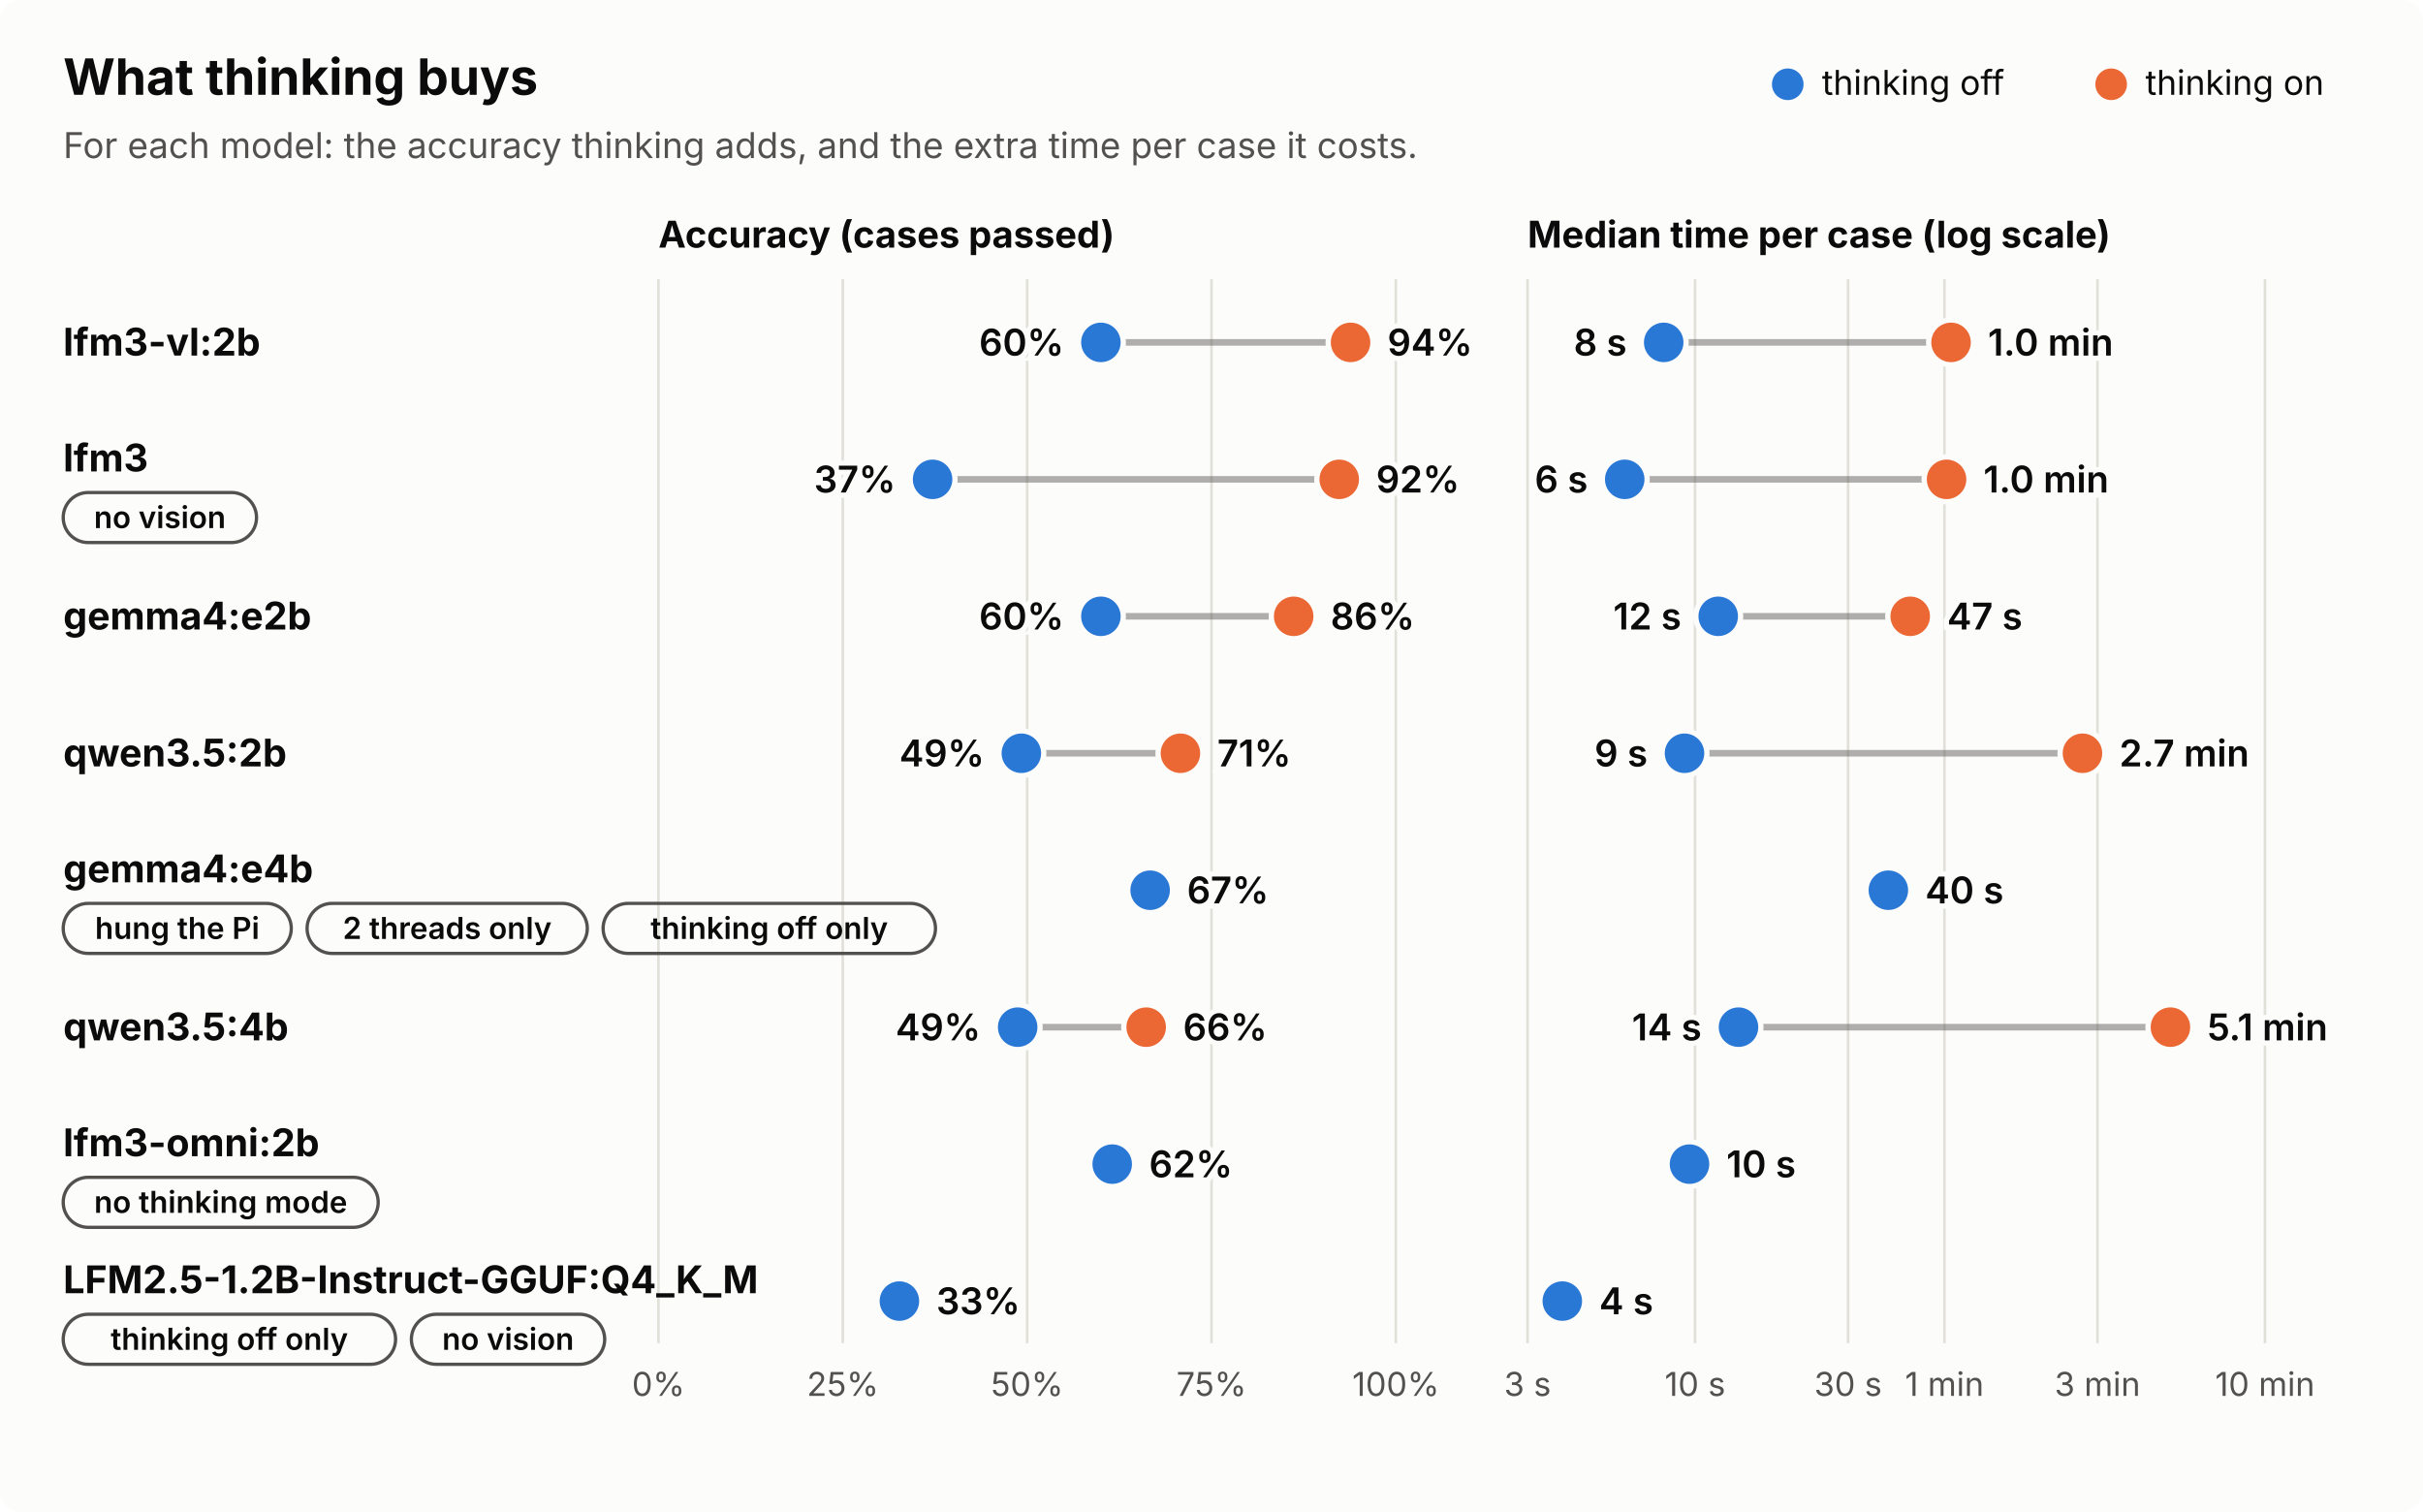
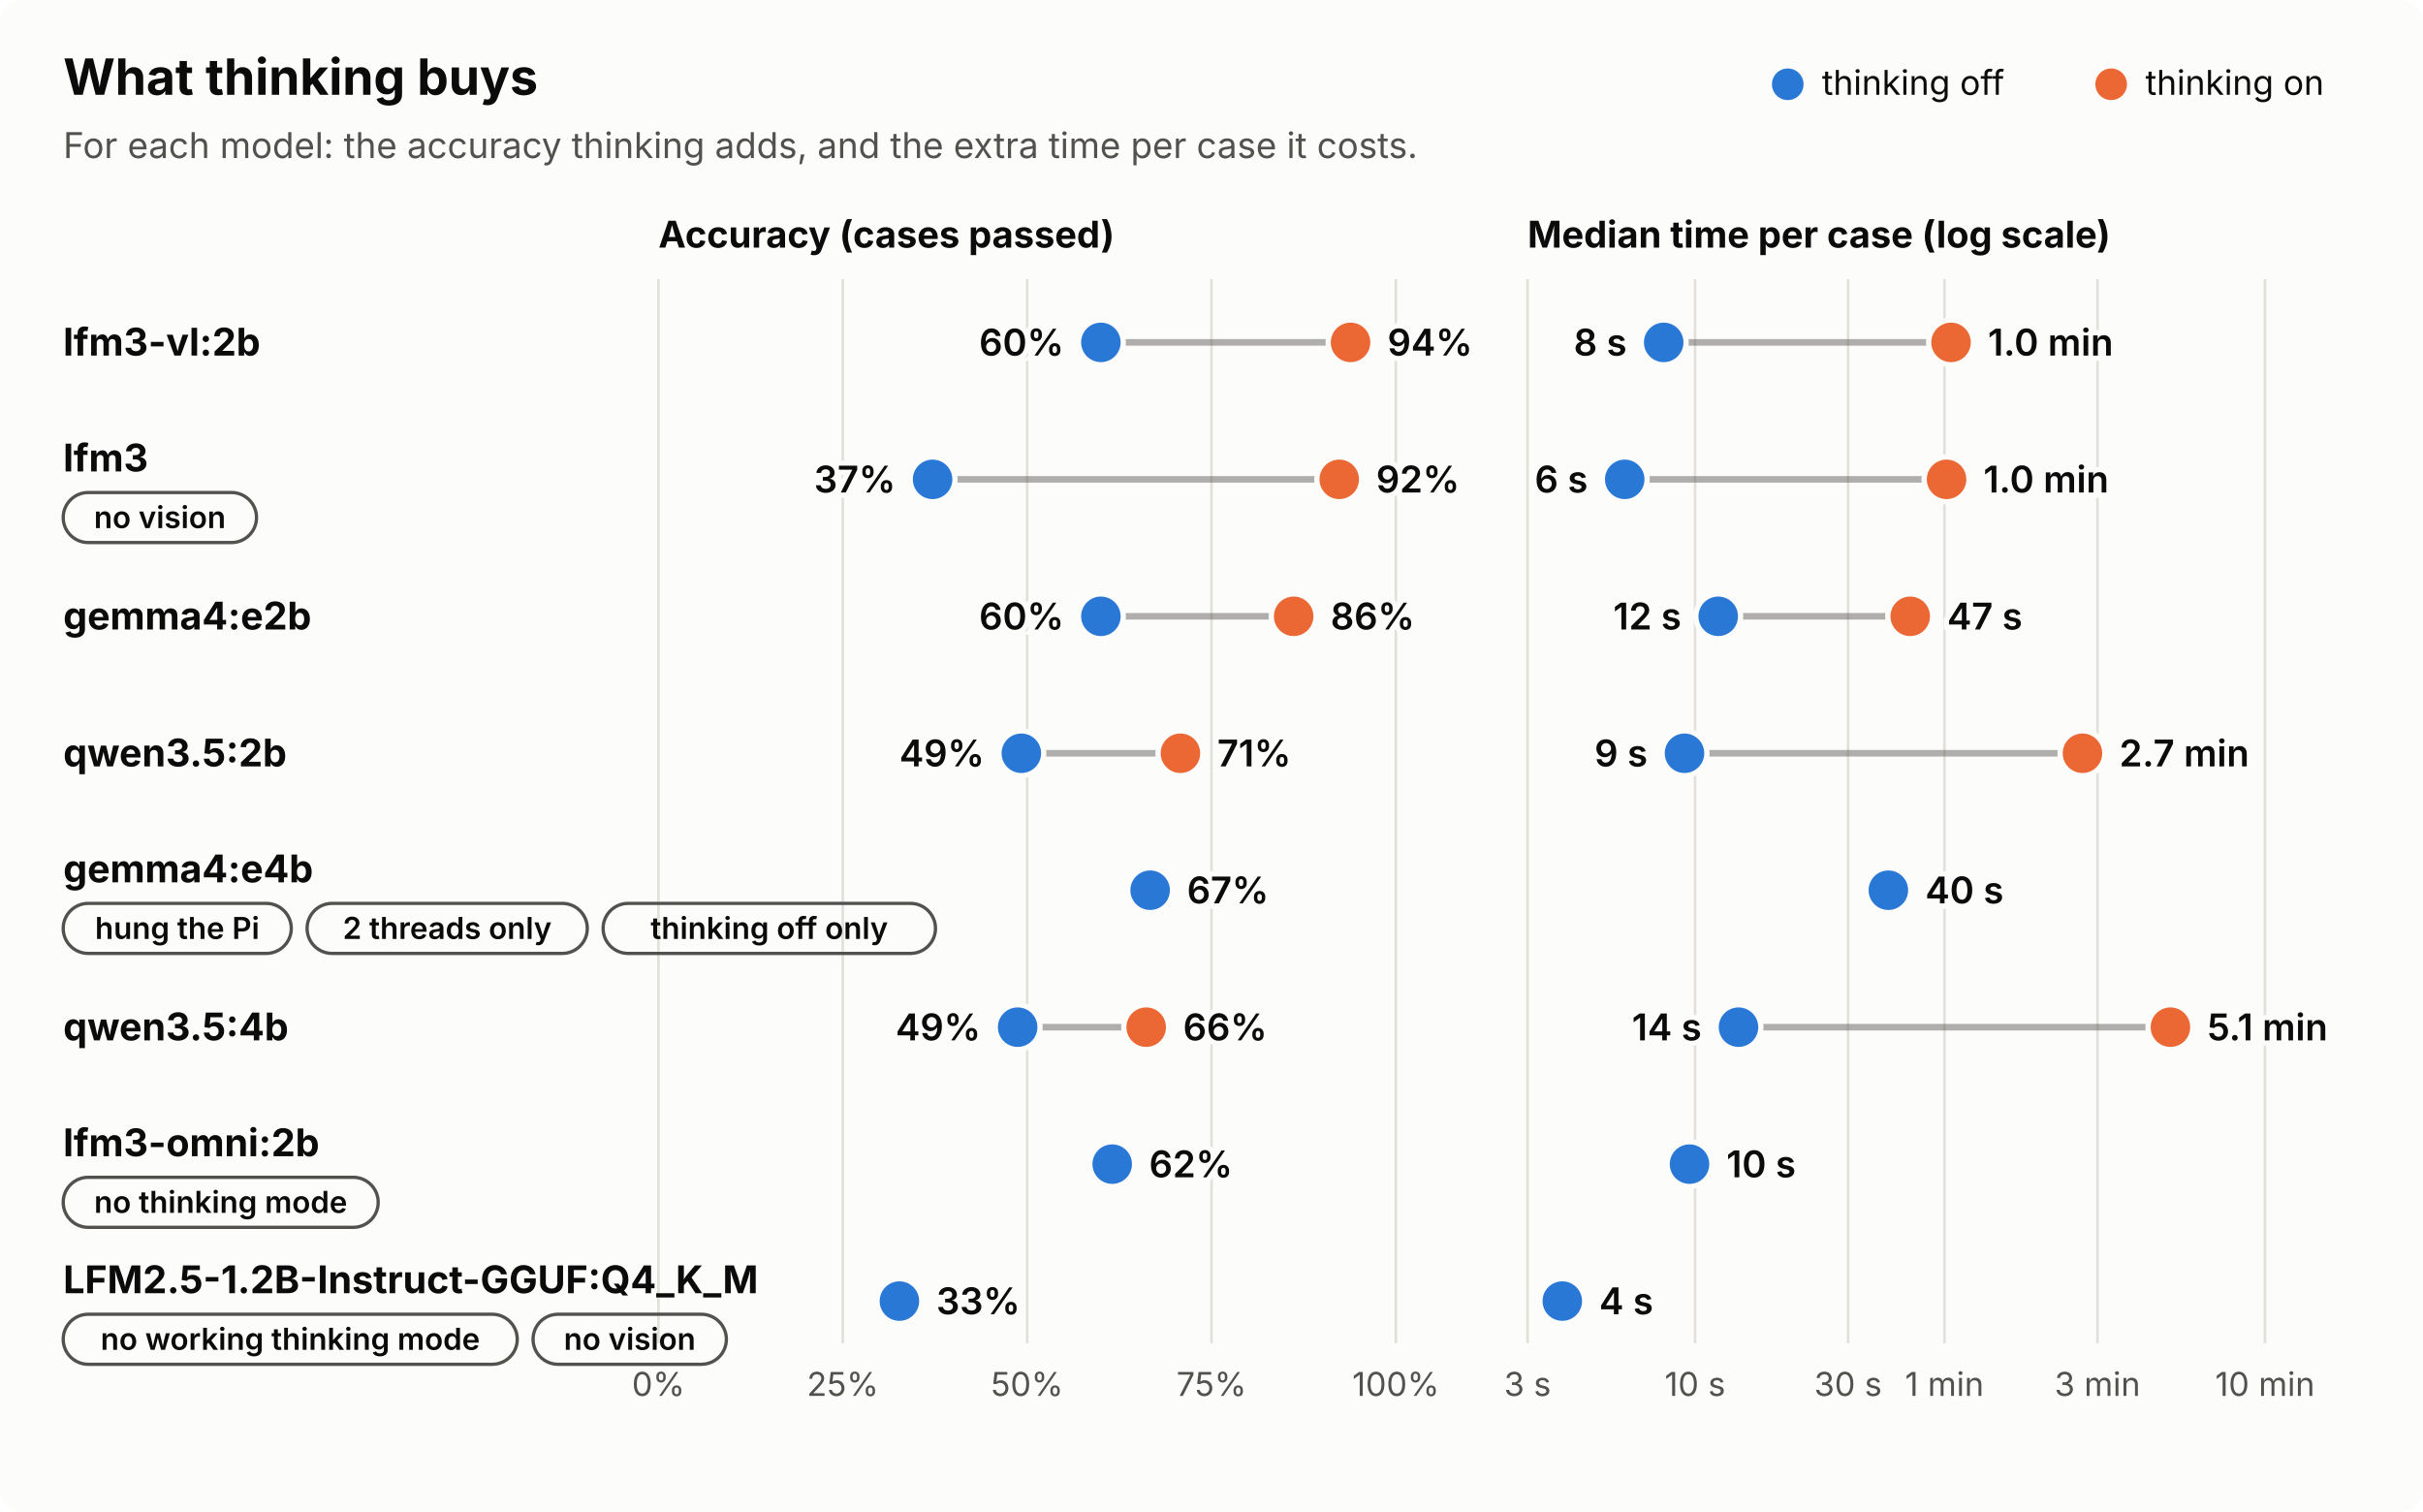
<svg xmlns="http://www.w3.org/2000/svg" width="920" height="574" viewBox="0 0 920 574" role="img" aria-label="What thinking buys">
  <rect width="920" height="574" rx="8" fill="#fcfcfb" />
  <text x="24.0" y="36.0" font-size="19" font-weight="700" text-anchor="start" fill="#0b0b0b" font-family="system-ui, -apple-system, Segoe UI, sans-serif">What thinking buys</text>
  <text x="24.0" y="60.0" font-size="13.5" font-weight="normal" text-anchor="start" fill="#52514e" font-family="system-ui, -apple-system, Segoe UI, sans-serif">For each model: the accuracy thinking adds, and the extra time per case it costs.</text>
  <circle cx="678.8" cy="32.0" r="7" fill="#2a78d6" stroke="#fcfcfb" stroke-width="2" />
  <text x="691.8" y="36.0" font-size="13" font-weight="normal" text-anchor="start" fill="#0b0b0b" font-family="system-ui, -apple-system, Segoe UI, sans-serif">thinking off</text>
  <circle cx="801.6" cy="32.0" r="7" fill="#eb6834" stroke="#fcfcfb" stroke-width="2" />
  <text x="814.6" y="36.0" font-size="13" font-weight="normal" text-anchor="start" fill="#0b0b0b" font-family="system-ui, -apple-system, Segoe UI, sans-serif">thinking on</text>
  <text x="250.0" y="94.0" font-size="14" font-weight="700" text-anchor="start" fill="#0b0b0b" font-family="system-ui, -apple-system, Segoe UI, sans-serif">Accuracy (cases passed)</text>
  <text x="580.0" y="94.0" font-size="14" font-weight="700" text-anchor="start" fill="#0b0b0b" font-family="system-ui, -apple-system, Segoe UI, sans-serif">Median time per case (log scale)</text>
  <line x1="250.0" y1="106.0" x2="250.0" y2="510.0" stroke="#e1e0d9" stroke-width="1" />
  <text x="250.0" y="530.0" font-size="12.5" font-weight="normal" text-anchor="middle" fill="#52514e" font-family="system-ui, -apple-system, Segoe UI, sans-serif">0%</text>
  <line x1="320.0" y1="106.0" x2="320.0" y2="510.0" stroke="#e1e0d9" stroke-width="1" />
  <text x="320.0" y="530.0" font-size="12.5" font-weight="normal" text-anchor="middle" fill="#52514e" font-family="system-ui, -apple-system, Segoe UI, sans-serif">25%</text>
  <line x1="390.0" y1="106.0" x2="390.0" y2="510.0" stroke="#e1e0d9" stroke-width="1" />
  <text x="390.0" y="530.0" font-size="12.5" font-weight="normal" text-anchor="middle" fill="#52514e" font-family="system-ui, -apple-system, Segoe UI, sans-serif">50%</text>
  <line x1="460.0" y1="106.0" x2="460.0" y2="510.0" stroke="#e1e0d9" stroke-width="1" />
  <text x="460.0" y="530.0" font-size="12.5" font-weight="normal" text-anchor="middle" fill="#52514e" font-family="system-ui, -apple-system, Segoe UI, sans-serif">75%</text>
  <line x1="530.0" y1="106.0" x2="530.0" y2="510.0" stroke="#e1e0d9" stroke-width="1" />
  <text x="530.0" y="530.0" font-size="12.5" font-weight="normal" text-anchor="middle" fill="#52514e" font-family="system-ui, -apple-system, Segoe UI, sans-serif">100%</text>
  <line x1="580.0" y1="106.0" x2="580.0" y2="510.0" stroke="#e1e0d9" stroke-width="1" />
  <text x="580.0" y="530.0" font-size="12.5" font-weight="normal" text-anchor="middle" fill="#52514e" font-family="system-ui, -apple-system, Segoe UI, sans-serif">3 s</text>
  <line x1="643.6" y1="106.0" x2="643.6" y2="510.0" stroke="#e1e0d9" stroke-width="1" />
  <text x="643.6" y="530.0" font-size="12.5" font-weight="normal" text-anchor="middle" fill="#52514e" font-family="system-ui, -apple-system, Segoe UI, sans-serif">10 s</text>
  <line x1="701.7" y1="106.0" x2="701.7" y2="510.0" stroke="#e1e0d9" stroke-width="1" />
  <text x="701.7" y="530.0" font-size="12.5" font-weight="normal" text-anchor="middle" fill="#52514e" font-family="system-ui, -apple-system, Segoe UI, sans-serif">30 s</text>
  <line x1="738.3" y1="106.0" x2="738.3" y2="510.0" stroke="#e1e0d9" stroke-width="1" />
  <text x="738.3" y="530.0" font-size="12.5" font-weight="normal" text-anchor="middle" fill="#52514e" font-family="system-ui, -apple-system, Segoe UI, sans-serif">1 min</text>
  <line x1="796.4" y1="106.0" x2="796.4" y2="510.0" stroke="#e1e0d9" stroke-width="1" />
  <text x="796.4" y="530.0" font-size="12.5" font-weight="normal" text-anchor="middle" fill="#52514e" font-family="system-ui, -apple-system, Segoe UI, sans-serif">3 min</text>
  <line x1="860.0" y1="106.0" x2="860.0" y2="510.0" stroke="#e1e0d9" stroke-width="1" />
  <text x="860.0" y="530.0" font-size="12.5" font-weight="normal" text-anchor="middle" fill="#52514e" font-family="system-ui, -apple-system, Segoe UI, sans-serif">10 min</text>
  <text x="24.0" y="135.0" font-size="14.5" font-weight="700" text-anchor="start" fill="#0b0b0b" font-family="system-ui, -apple-system, Segoe UI, sans-serif">lfm3-vl:2b</text>
  <line x1="418.0" y1="130.0" x2="512.8" y2="130.0" stroke="#52514e" stroke-width="2.5" stroke-opacity="0.45" />
  <circle cx="418.0" cy="130.0" r="8.5" fill="#2a78d6" stroke="#fcfcfb" stroke-width="2" />
  <circle cx="512.8" cy="130.0" r="8.5" fill="#eb6834" stroke="#fcfcfb" stroke-width="2" />
  <text x="404.0" y="135.0" font-size="14" font-weight="600" text-anchor="end" fill="#0b0b0b" stroke="#fcfcfb" stroke-width="4" paint-order="stroke" font-family="system-ui, -apple-system, Segoe UI, sans-serif">60%</text>
  <text x="526.8" y="135.0" font-size="14" font-weight="600" text-anchor="start" fill="#0b0b0b" stroke="#fcfcfb" stroke-width="4" paint-order="stroke" font-family="system-ui, -apple-system, Segoe UI, sans-serif">94%</text>
  <line x1="631.7" y1="130.0" x2="740.8" y2="130.0" stroke="#52514e" stroke-width="2.5" stroke-opacity="0.45" />
  <circle cx="631.7" cy="130.0" r="8.5" fill="#2a78d6" stroke="#fcfcfb" stroke-width="2" />
  <circle cx="740.8" cy="130.0" r="8.5" fill="#eb6834" stroke="#fcfcfb" stroke-width="2" />
  <text x="617.7" y="135.0" font-size="14" font-weight="600" text-anchor="end" fill="#0b0b0b" stroke="#fcfcfb" stroke-width="4" paint-order="stroke" font-family="system-ui, -apple-system, Segoe UI, sans-serif">8 s</text>
  <text x="754.8" y="135.0" font-size="14" font-weight="600" text-anchor="start" fill="#0b0b0b" stroke="#fcfcfb" stroke-width="4" paint-order="stroke" font-family="system-ui, -apple-system, Segoe UI, sans-serif">1.0 min</text>
  <text x="24.0" y="179.0" font-size="14.5" font-weight="700" text-anchor="start" fill="#0b0b0b" font-family="system-ui, -apple-system, Segoe UI, sans-serif">lfm3</text>
  <rect x="24.0" y="187.0" width="73.4" height="19" rx="9.5" fill="none" stroke="#52514e" stroke-width="1.25" />
  <text x="60.7" y="200.5" font-size="11.5" font-weight="600" text-anchor="middle" fill="#0b0b0b" font-family="system-ui, -apple-system, Segoe UI, sans-serif">no vision</text>
  <line x1="354.1" y1="182.0" x2="508.5" y2="182.0" stroke="#52514e" stroke-width="2.5" stroke-opacity="0.45" />
  <circle cx="354.1" cy="182.0" r="8.5" fill="#2a78d6" stroke="#fcfcfb" stroke-width="2" />
  <circle cx="508.5" cy="182.0" r="8.5" fill="#eb6834" stroke="#fcfcfb" stroke-width="2" />
  <text x="340.1" y="187.0" font-size="14" font-weight="600" text-anchor="end" fill="#0b0b0b" stroke="#fcfcfb" stroke-width="4" paint-order="stroke" font-family="system-ui, -apple-system, Segoe UI, sans-serif">37%</text>
  <text x="522.5" y="187.0" font-size="14" font-weight="600" text-anchor="start" fill="#0b0b0b" stroke="#fcfcfb" stroke-width="4" paint-order="stroke" font-family="system-ui, -apple-system, Segoe UI, sans-serif">92%</text>
  <line x1="616.9" y1="182.0" x2="739.1" y2="182.0" stroke="#52514e" stroke-width="2.5" stroke-opacity="0.45" />
  <circle cx="616.9" cy="182.0" r="8.5" fill="#2a78d6" stroke="#fcfcfb" stroke-width="2" />
  <circle cx="739.1" cy="182.0" r="8.5" fill="#eb6834" stroke="#fcfcfb" stroke-width="2" />
  <text x="602.9" y="187.0" font-size="14" font-weight="600" text-anchor="end" fill="#0b0b0b" stroke="#fcfcfb" stroke-width="4" paint-order="stroke" font-family="system-ui, -apple-system, Segoe UI, sans-serif">6 s</text>
  <text x="753.1" y="187.0" font-size="14" font-weight="600" text-anchor="start" fill="#0b0b0b" stroke="#fcfcfb" stroke-width="4" paint-order="stroke" font-family="system-ui, -apple-system, Segoe UI, sans-serif">1.0 min</text>
  <text x="24.0" y="239.0" font-size="14.5" font-weight="700" text-anchor="start" fill="#0b0b0b" font-family="system-ui, -apple-system, Segoe UI, sans-serif">gemma4:e2b</text>
  <line x1="418.0" y1="234.0" x2="491.2" y2="234.0" stroke="#52514e" stroke-width="2.5" stroke-opacity="0.45" />
  <circle cx="418.0" cy="234.0" r="8.5" fill="#2a78d6" stroke="#fcfcfb" stroke-width="2" />
  <circle cx="491.2" cy="234.0" r="8.5" fill="#eb6834" stroke="#fcfcfb" stroke-width="2" />
  <text x="404.0" y="239.0" font-size="14" font-weight="600" text-anchor="end" fill="#0b0b0b" stroke="#fcfcfb" stroke-width="4" paint-order="stroke" font-family="system-ui, -apple-system, Segoe UI, sans-serif">60%</text>
  <text x="505.2" y="239.0" font-size="14" font-weight="600" text-anchor="start" fill="#0b0b0b" stroke="#fcfcfb" stroke-width="4" paint-order="stroke" font-family="system-ui, -apple-system, Segoe UI, sans-serif">86%</text>
  <line x1="652.4" y1="234.0" x2="725.3" y2="234.0" stroke="#52514e" stroke-width="2.5" stroke-opacity="0.45" />
  <circle cx="652.4" cy="234.0" r="8.5" fill="#2a78d6" stroke="#fcfcfb" stroke-width="2" />
  <circle cx="725.3" cy="234.0" r="8.5" fill="#eb6834" stroke="#fcfcfb" stroke-width="2" />
  <text x="638.4" y="239.0" font-size="14" font-weight="600" text-anchor="end" fill="#0b0b0b" stroke="#fcfcfb" stroke-width="4" paint-order="stroke" font-family="system-ui, -apple-system, Segoe UI, sans-serif">12 s</text>
  <text x="739.3" y="239.0" font-size="14" font-weight="600" text-anchor="start" fill="#0b0b0b" stroke="#fcfcfb" stroke-width="4" paint-order="stroke" font-family="system-ui, -apple-system, Segoe UI, sans-serif">47 s</text>
  <text x="24.0" y="291.0" font-size="14.5" font-weight="700" text-anchor="start" fill="#0b0b0b" font-family="system-ui, -apple-system, Segoe UI, sans-serif">qwen3.5:2b</text>
  <line x1="387.8" y1="286.0" x2="448.2" y2="286.0" stroke="#52514e" stroke-width="2.5" stroke-opacity="0.45" />
  <circle cx="387.8" cy="286.0" r="8.5" fill="#2a78d6" stroke="#fcfcfb" stroke-width="2" />
  <circle cx="448.2" cy="286.0" r="8.5" fill="#eb6834" stroke="#fcfcfb" stroke-width="2" />
  <text x="373.8" y="291.0" font-size="14" font-weight="600" text-anchor="end" fill="#0b0b0b" stroke="#fcfcfb" stroke-width="4" paint-order="stroke" font-family="system-ui, -apple-system, Segoe UI, sans-serif">49%</text>
  <text x="462.2" y="291.0" font-size="14" font-weight="600" text-anchor="start" fill="#0b0b0b" stroke="#fcfcfb" stroke-width="4" paint-order="stroke" font-family="system-ui, -apple-system, Segoe UI, sans-serif">71%</text>
  <line x1="639.6" y1="286.0" x2="790.7" y2="286.0" stroke="#52514e" stroke-width="2.5" stroke-opacity="0.45" />
  <circle cx="639.6" cy="286.0" r="8.5" fill="#2a78d6" stroke="#fcfcfb" stroke-width="2" />
  <circle cx="790.7" cy="286.0" r="8.5" fill="#eb6834" stroke="#fcfcfb" stroke-width="2" />
  <text x="625.6" y="291.0" font-size="14" font-weight="600" text-anchor="end" fill="#0b0b0b" stroke="#fcfcfb" stroke-width="4" paint-order="stroke" font-family="system-ui, -apple-system, Segoe UI, sans-serif">9 s</text>
  <text x="804.7" y="291.0" font-size="14" font-weight="600" text-anchor="start" fill="#0b0b0b" stroke="#fcfcfb" stroke-width="4" paint-order="stroke" font-family="system-ui, -apple-system, Segoe UI, sans-serif">2.7 min</text>
  <text x="24.0" y="335.0" font-size="14.5" font-weight="700" text-anchor="start" fill="#0b0b0b" font-family="system-ui, -apple-system, Segoe UI, sans-serif">gemma4:e4b</text>
  <rect x="24.0" y="343.0" width="86.6" height="19" rx="9.5" fill="none" stroke="#52514e" stroke-width="1.25" />
  <text x="67.3" y="356.5" font-size="11.5" font-weight="600" text-anchor="middle" fill="#0b0b0b" font-family="system-ui, -apple-system, Segoe UI, sans-serif">hung the Pi</text>
  <rect x="116.6" y="343.0" width="106.4" height="19" rx="9.5" fill="none" stroke="#52514e" stroke-width="1.25" />
  <text x="169.8" y="356.5" font-size="11.5" font-weight="600" text-anchor="middle" fill="#0b0b0b" font-family="system-ui, -apple-system, Segoe UI, sans-serif">2 threads only</text>
  <rect x="229.0" y="343.0" width="126.2" height="19" rx="9.5" fill="none" stroke="#52514e" stroke-width="1.25" />
  <text x="292.1" y="356.5" font-size="11.5" font-weight="600" text-anchor="middle" fill="#0b0b0b" font-family="system-ui, -apple-system, Segoe UI, sans-serif">thinking off only</text>
  <circle cx="436.7" cy="338.0" r="8.5" fill="#2a78d6" stroke="#fcfcfb" stroke-width="2" />
  <text x="450.7" y="343.0" font-size="14" font-weight="600" text-anchor="start" fill="#0b0b0b" stroke="#fcfcfb" stroke-width="4" paint-order="stroke" font-family="system-ui, -apple-system, Segoe UI, sans-serif">67%</text>
  <circle cx="717.0" cy="338.0" r="8.5" fill="#2a78d6" stroke="#fcfcfb" stroke-width="2" />
  <text x="731.0" y="343.0" font-size="14" font-weight="600" text-anchor="start" fill="#0b0b0b" stroke="#fcfcfb" stroke-width="4" paint-order="stroke" font-family="system-ui, -apple-system, Segoe UI, sans-serif">40 s</text>
  <text x="24.0" y="395.0" font-size="14.5" font-weight="700" text-anchor="start" fill="#0b0b0b" font-family="system-ui, -apple-system, Segoe UI, sans-serif">qwen3.5:4b</text>
  <line x1="386.4" y1="390.0" x2="435.2" y2="390.0" stroke="#52514e" stroke-width="2.5" stroke-opacity="0.45" />
  <circle cx="386.4" cy="390.0" r="8.5" fill="#2a78d6" stroke="#fcfcfb" stroke-width="2" />
  <circle cx="435.2" cy="390.0" r="8.5" fill="#eb6834" stroke="#fcfcfb" stroke-width="2" />
  <text x="372.4" y="395.0" font-size="14" font-weight="600" text-anchor="end" fill="#0b0b0b" stroke="#fcfcfb" stroke-width="4" paint-order="stroke" font-family="system-ui, -apple-system, Segoe UI, sans-serif">49%</text>
  <text x="449.2" y="395.0" font-size="14" font-weight="600" text-anchor="start" fill="#0b0b0b" stroke="#fcfcfb" stroke-width="4" paint-order="stroke" font-family="system-ui, -apple-system, Segoe UI, sans-serif">66%</text>
  <line x1="660.1" y1="390.0" x2="824.1" y2="390.0" stroke="#52514e" stroke-width="2.5" stroke-opacity="0.45" />
  <circle cx="660.1" cy="390.0" r="8.5" fill="#2a78d6" stroke="#fcfcfb" stroke-width="2" />
  <circle cx="824.1" cy="390.0" r="8.5" fill="#eb6834" stroke="#fcfcfb" stroke-width="2" />
  <text x="646.1" y="395.0" font-size="14" font-weight="600" text-anchor="end" fill="#0b0b0b" stroke="#fcfcfb" stroke-width="4" paint-order="stroke" font-family="system-ui, -apple-system, Segoe UI, sans-serif">14 s</text>
  <text x="838.1" y="395.0" font-size="14" font-weight="600" text-anchor="start" fill="#0b0b0b" stroke="#fcfcfb" stroke-width="4" paint-order="stroke" font-family="system-ui, -apple-system, Segoe UI, sans-serif">5.1 min</text>
  <text x="24.0" y="439.0" font-size="14.5" font-weight="700" text-anchor="start" fill="#0b0b0b" font-family="system-ui, -apple-system, Segoe UI, sans-serif">lfm3-omni:2b</text>
  <rect x="24.0" y="447.0" width="119.6" height="19" rx="9.5" fill="none" stroke="#52514e" stroke-width="1.25" />
  <text x="83.8" y="460.5" font-size="11.5" font-weight="600" text-anchor="middle" fill="#0b0b0b" font-family="system-ui, -apple-system, Segoe UI, sans-serif">no thinking mode</text>
  <circle cx="422.3" cy="442.0" r="8.5" fill="#2a78d6" stroke="#fcfcfb" stroke-width="2" />
  <text x="436.3" y="447.0" font-size="14" font-weight="600" text-anchor="start" fill="#0b0b0b" stroke="#fcfcfb" stroke-width="4" paint-order="stroke" font-family="system-ui, -apple-system, Segoe UI, sans-serif">62%</text>
  <circle cx="641.5" cy="442.0" r="8.5" fill="#2a78d6" stroke="#fcfcfb" stroke-width="2" />
  <text x="655.5" y="447.0" font-size="14" font-weight="600" text-anchor="start" fill="#0b0b0b" stroke="#fcfcfb" stroke-width="4" paint-order="stroke" font-family="system-ui, -apple-system, Segoe UI, sans-serif">10 s</text>
  <text x="24.0" y="491.0" font-size="14.5" font-weight="700" text-anchor="start" fill="#0b0b0b" font-family="system-ui, -apple-system, Segoe UI, sans-serif">LFM2.5-1.2B-Instruct-GGUF:Q4_K_M</text>
-   <rect x="24.0" y="499.0" width="126.2" height="19" rx="9.5" fill="none" stroke="#52514e" stroke-width="1.25" />
-   <text x="87.1" y="512.5" font-size="11.5" font-weight="600" text-anchor="middle" fill="#0b0b0b" font-family="system-ui, -apple-system, Segoe UI, sans-serif">thinking off only</text>
-   <rect x="156.2" y="499.0" width="73.4" height="19" rx="9.5" fill="none" stroke="#52514e" stroke-width="1.25" />
-   <text x="192.9" y="512.5" font-size="11.5" font-weight="600" text-anchor="middle" fill="#0b0b0b" font-family="system-ui, -apple-system, Segoe UI, sans-serif">no vision</text>
+   <rect x="24.0" y="499.0" width="172.4" height="19" rx="9.5" fill="none" stroke="#52514e" stroke-width="1.25" />
+   <text x="110.2" y="512.5" font-size="11.5" font-weight="600" text-anchor="middle" fill="#0b0b0b" font-family="system-ui, -apple-system, Segoe UI, sans-serif">no working thinking mode</text>
+   <rect x="202.4" y="499.0" width="73.4" height="19" rx="9.5" fill="none" stroke="#52514e" stroke-width="1.25" />
+   <text x="239.1" y="512.5" font-size="11.5" font-weight="600" text-anchor="middle" fill="#0b0b0b" font-family="system-ui, -apple-system, Segoe UI, sans-serif">no vision</text>
  <circle cx="341.5" cy="494.0" r="8.5" fill="#2a78d6" stroke="#fcfcfb" stroke-width="2" />
  <text x="355.5" y="499.0" font-size="14" font-weight="600" text-anchor="start" fill="#0b0b0b" stroke="#fcfcfb" stroke-width="4" paint-order="stroke" font-family="system-ui, -apple-system, Segoe UI, sans-serif">33%</text>
  <circle cx="593.2" cy="494.0" r="8.5" fill="#2a78d6" stroke="#fcfcfb" stroke-width="2" />
  <text x="607.2" y="499.0" font-size="14" font-weight="600" text-anchor="start" fill="#0b0b0b" stroke="#fcfcfb" stroke-width="4" paint-order="stroke" font-family="system-ui, -apple-system, Segoe UI, sans-serif">4 s</text>
</svg>
